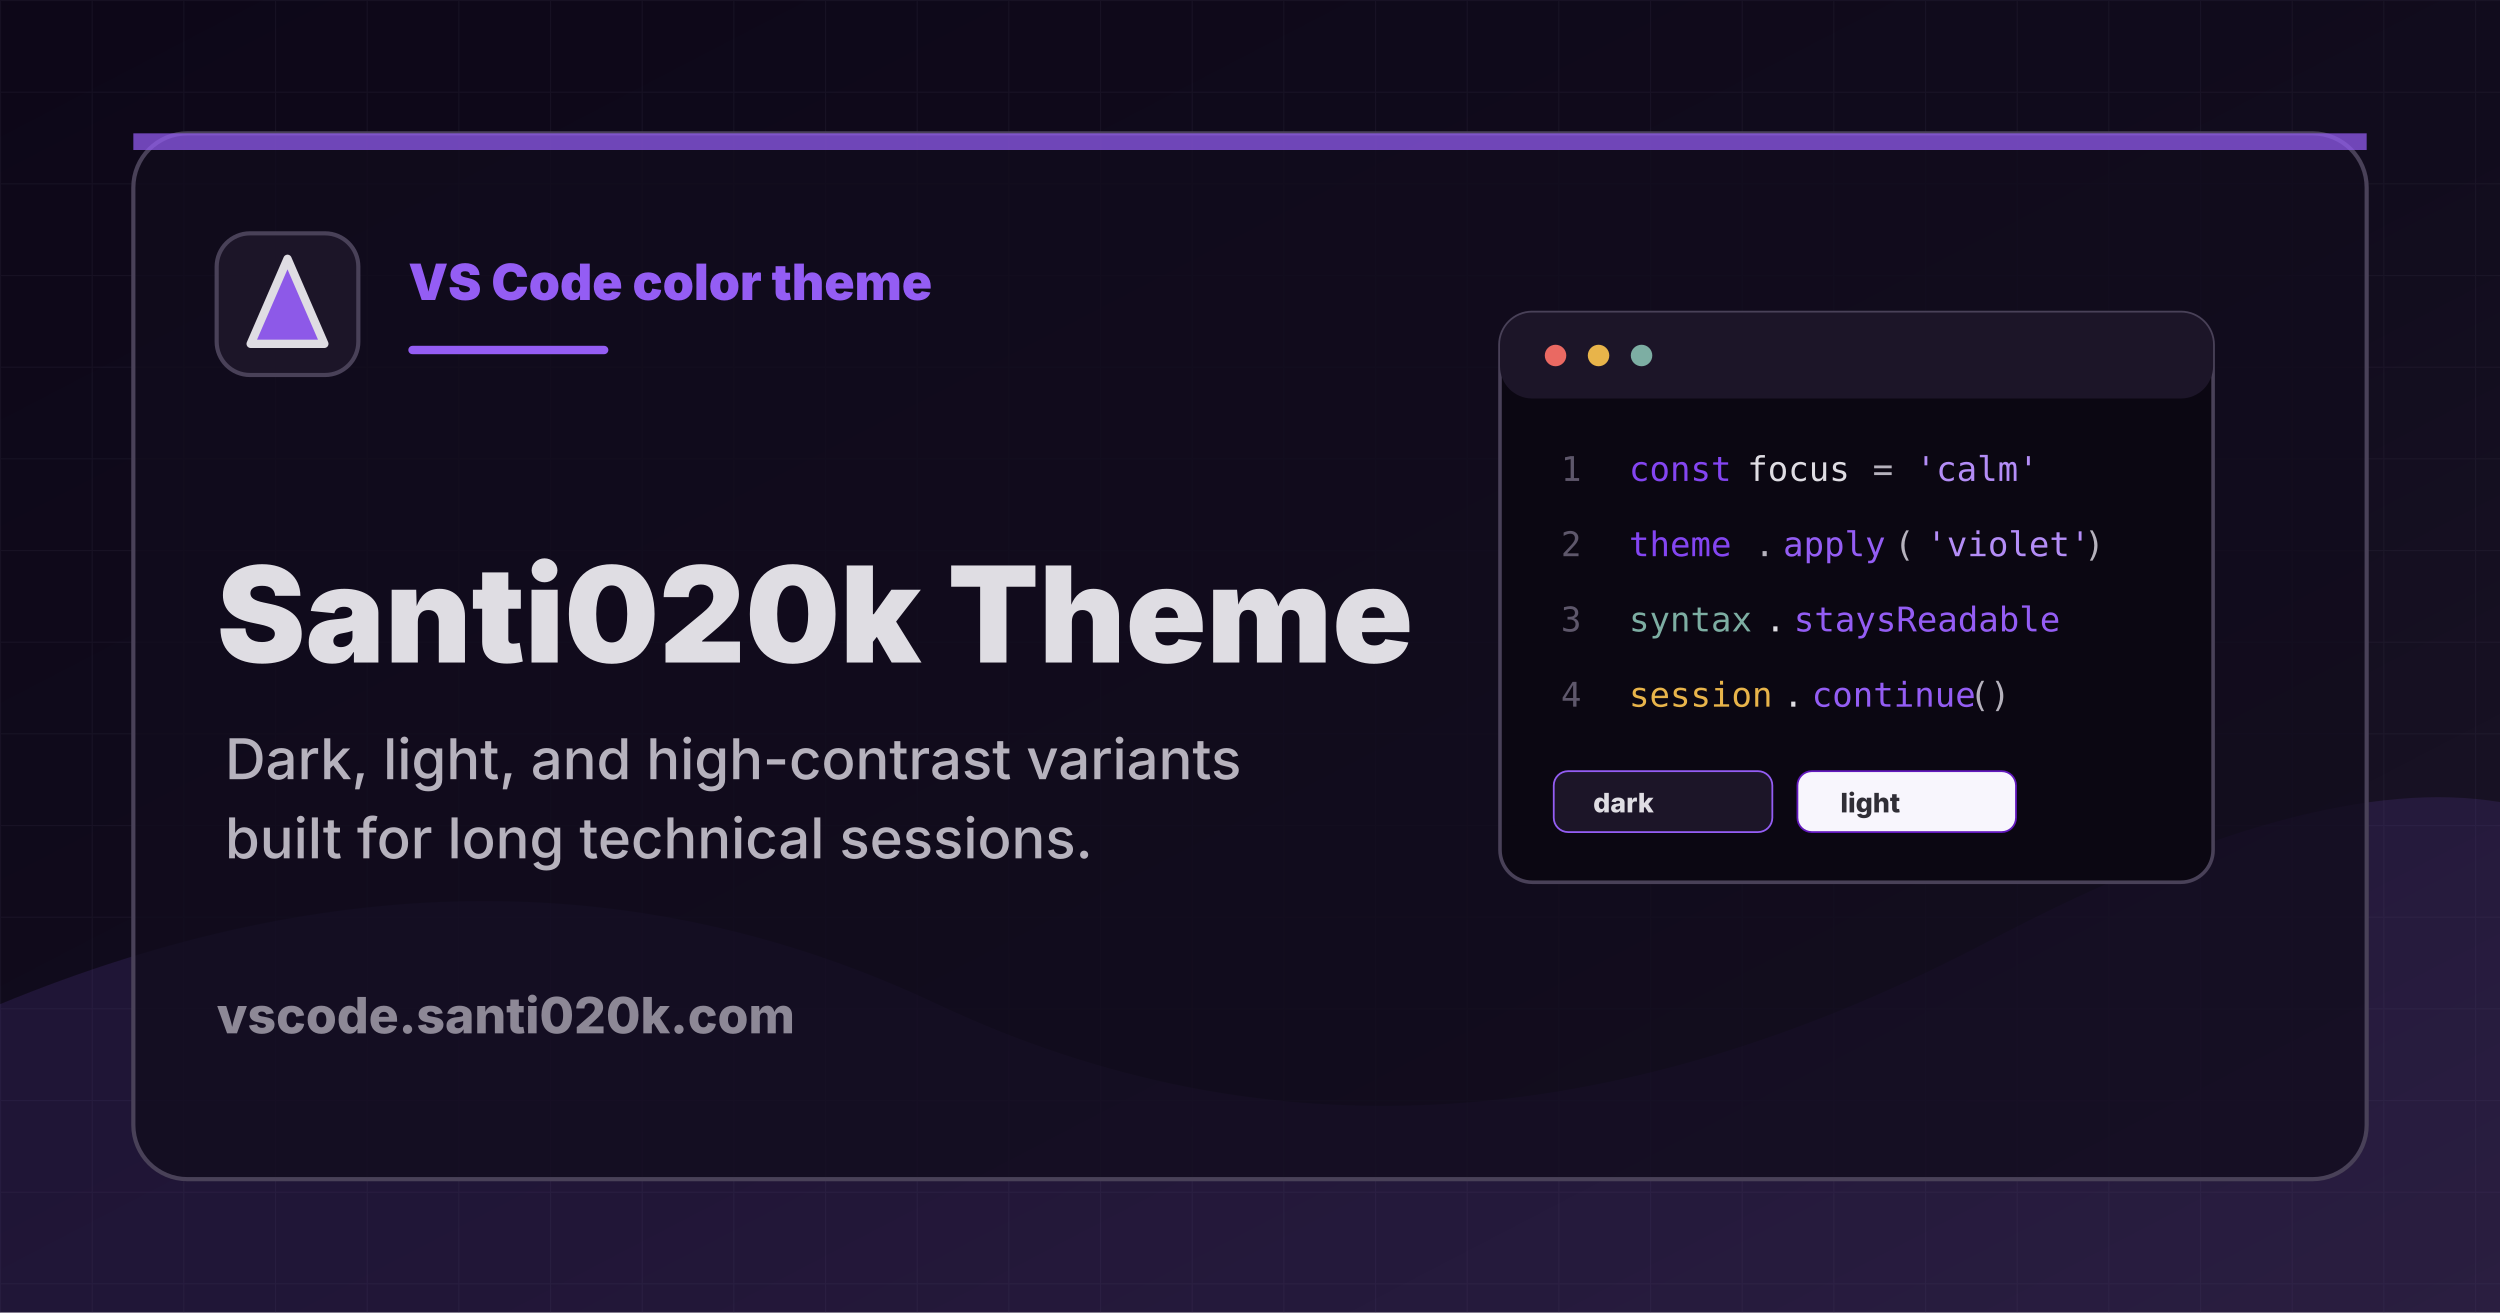
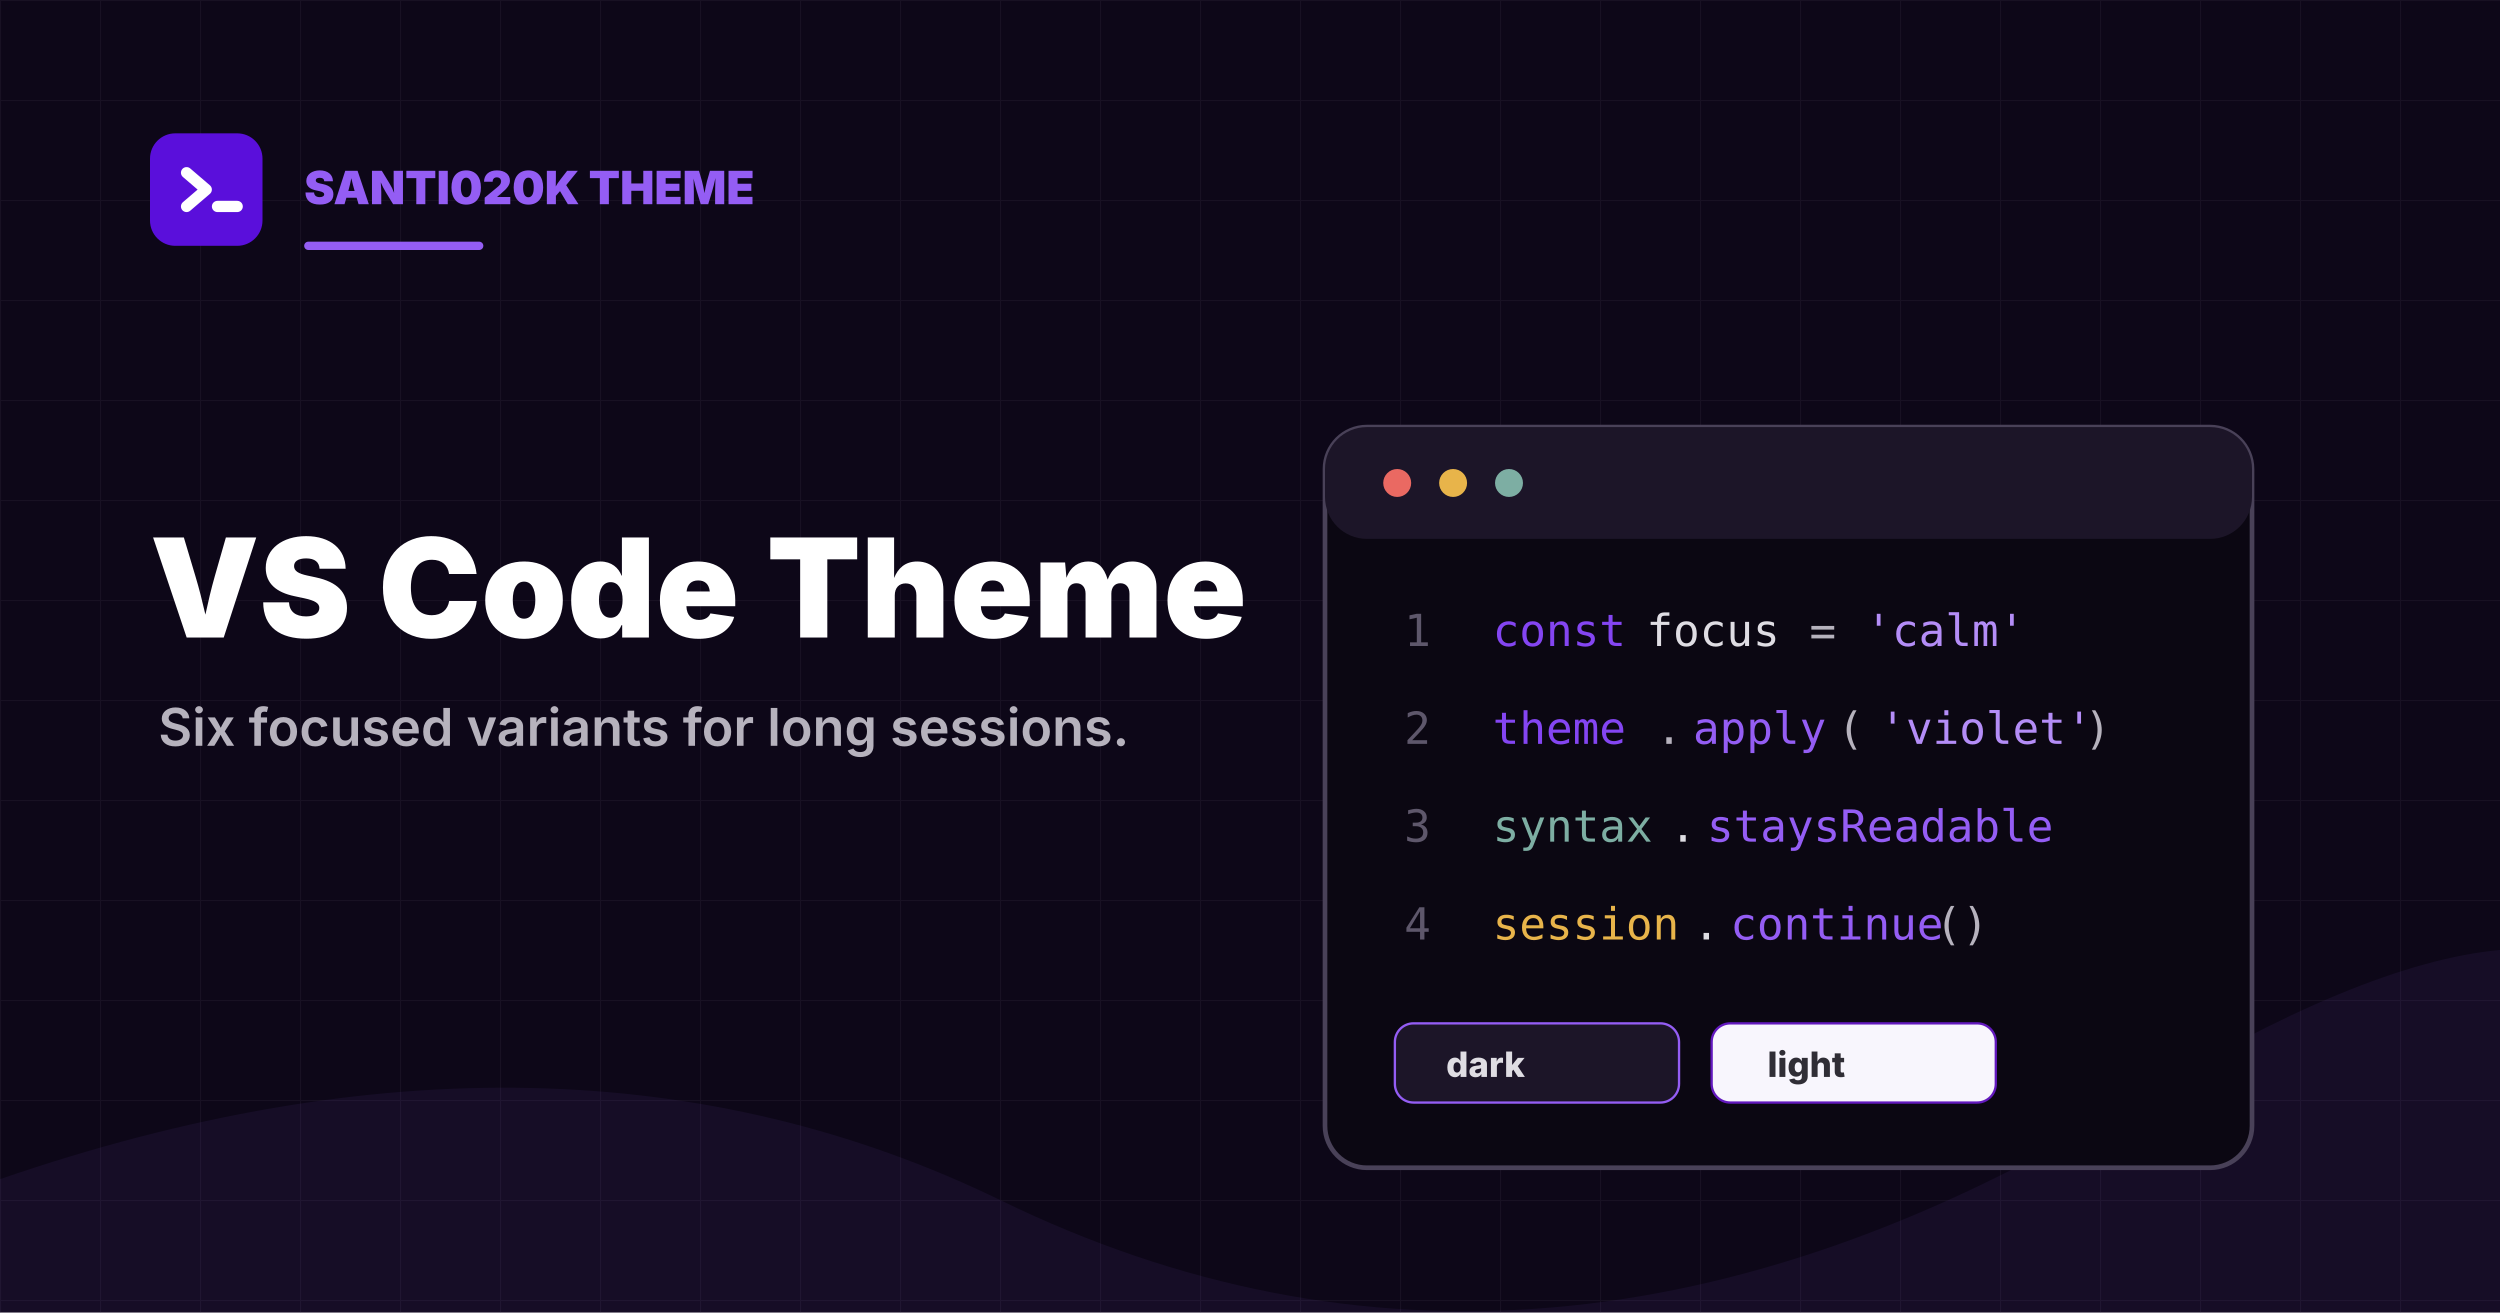
- <svg xmlns="http://www.w3.org/2000/svg" viewBox="0 0 1200 630" role="img" aria-label="Santi020k Theme social card">
+ <svg xmlns="http://www.w3.org/2000/svg" viewBox="0 0 1200 630" role="img" aria-label="VS Code Theme social card">
  <defs>
-     <linearGradient id="bg" x1="0" x2="1" y1="0" y2="1">
-       <stop offset="0" stop-color="#0d0718" />
-       <stop offset="0.54" stop-color="#110c1d" />
-       <stop offset="1" stop-color="#1c1528" />
-     </linearGradient>
-     <pattern id="grid" width="44" height="44" patternUnits="userSpaceOnUse">
-       <path d="M44 0H0v44" fill="none" stroke="#494158" stroke-opacity="0.3" />
+     <radialGradient id="glow" cx="0" cy="0" r="1" gradientTransform="translate(1030 60) rotate(130) scale(650)">
+       <stop stop-color="#945df4" stop-opacity="0.3" />
+       <stop offset="1" stop-color="#0d0718" stop-opacity="0" />
+     </radialGradient>
+     <pattern id="grid" width="48" height="48" patternUnits="userSpaceOnUse">
+       <path d="M48 0H0v48" fill="none" stroke="#494158" stroke-opacity="0.18" />
    </pattern>
  </defs>
-   <rect width="1200" height="630" fill="url(#bg)" />
-   <rect width="1200" height="630" fill="url(#grid)" opacity="0.52" />
-   <path d="M0 482c160-66 310-66 450 0 157 74 326 64 506-31 103-54 184-76 244-66v245H0Z" fill="#945df4" opacity="0.12" />
-   <rect x="64" y="64" width="1072" height="502" rx="26" fill="#110c1d" fill-opacity="0.78" stroke="#494158" stroke-width="2" />
-   <path d="M64 64h1072v8H64Z" fill="#945df4" opacity="0.72" />
-   <g transform="translate(104 112)">
-     <rect width="68" height="68" rx="16" fill="#1c1528" stroke="#494158" stroke-width="2" />
-     <path d="M34 12.24 51.68 53.04 16.32 53.04Z" fill="#945df4" opacity="0.94" />
-     <path d="M34 12.24 16.32 53.04M34 12.24l17.68 40.8M16.32 53.04h35.36" fill="none" stroke="#dfdde3" stroke-linecap="round" stroke-linejoin="round" stroke-width="4" />
+   <rect width="1200" height="630" fill="#0d0718" />
+   <rect width="1200" height="630" fill="url(#glow)" />
+   <rect width="1200" height="630" fill="url(#grid)" />
+   <path d="M0 566c180-62 340-58 480 10 172 84 353 69 542-46 75-46 134-70 178-74v174H0Z" fill="#945df4" opacity="0.07" />
+   <g transform="translate(72 64) scale(0.675)">
+     <rect width="80" height="80" rx="18" fill="#5a0fdb" />
+     <path d="M26 28 L40 40 L26 52" fill="none" stroke="#ffffff" stroke-width="8" stroke-linecap="round" stroke-linejoin="round" />
+     <line x1="48" y1="52" x2="62" y2="52" stroke="#ffffff" stroke-width="8" stroke-linecap="round" />
  </g>
-   <text x="196" y="144" fill="#945df4" font-family="Inter, Arial, sans-serif" font-size="24" font-weight="850" letter-spacing="0">VS Code color theme</text>
-   <rect x="196" y="166" width="96" height="4" rx="2" fill="#945df4" />
-   <text x="104" y="318" fill="#dfdde3" font-family="Inter, Arial, sans-serif" font-size="64" font-weight="850" letter-spacing="0">Santi020k Theme</text>
-   <text x="108" y="374" fill="#b6b2bd" font-family="Inter, Arial, sans-serif" font-size="27" font-weight="550" letter-spacing="0">
-     <tspan x="108" dy="0">Dark, light, and high-contrast variants</tspan>
-     <tspan x="108" dy="38">built for long technical sessions.</tspan>
+   <text x="146" y="98" fill="#945df4" font-family="Inter, Arial, sans-serif" font-size="22" font-weight="850">SANTI020K THEME</text>
+   <rect x="146" y="116" width="86" height="4" rx="2" fill="#945df4" />
+   <text x="72" y="306" fill="#ffffff" font-family="Inter, Arial, sans-serif" font-size="66" font-weight="850">VS Code Theme</text>
+   <text x="76" y="358" fill="#b6b2bd" font-family="Inter, Arial, sans-serif" font-size="25" font-weight="600">
+     <tspan x="76" dy="0">Six focused variants for long sessions.</tspan>
  </text>
-   <text x="104" y="496" fill="#8d8896" font-family="Inter, Arial, sans-serif" font-size="24" font-weight="800" letter-spacing="0">vscode.santi020k.com</text>
-   <g transform="translate(720 150) scale(0.86)">
-     <rect width="398" height="318" rx="18" fill="#0b0712" stroke="#494158" stroke-width="2" />
-     <rect width="398" height="48" rx="18" fill="#1c1528" />
-     <circle cx="31" cy="24" r="6" fill="#ea6962" />
-     <circle cx="55" cy="24" r="6" fill="#e8b44a" />
-     <circle cx="79" cy="24" r="6" fill="#7daea3" />
-     <g font-family="SFMono-Regular, Consolas, monospace" font-size="19">
-       <text x="34" y="94" fill="#5e576b">1</text>
-       <text x="72" y="94" fill="#8445f2">const</text>
-       <text x="138" y="94" fill="#dfdde3">focus</text>
-       <text x="208" y="94" fill="#b6b2bd">=</text>
-       <text x="232" y="94" fill="#b48df7">'calm'</text>
-       <text x="34" y="136" fill="#5e576b">2</text>
-       <text x="72" y="136" fill="#8445f2">theme</text>
-       <text x="142" y="136" fill="#b6b2bd">.</text>
-       <text x="158" y="136" fill="#945df4">apply</text>
-       <text x="220" y="136" fill="#b6b2bd">(</text>
-       <text x="238" y="136" fill="#b48df7">'violet'</text>
-       <text x="326" y="136" fill="#b6b2bd">)</text>
-       <text x="34" y="178" fill="#5e576b">3</text>
-       <text x="72" y="178" fill="#7daea3">syntax</text>
-       <text x="148" y="178" fill="#dfdde3">.</text>
-       <text x="164" y="178" fill="#945df4">staysReadable</text>
-       <text x="34" y="220" fill="#5e576b">4</text>
-       <text x="72" y="220" fill="#e8b44a">session</text>
-       <text x="158" y="220" fill="#dfdde3">.</text>
-       <text x="174" y="220" fill="#945df4">continue</text>
-       <text x="262" y="220" fill="#b6b2bd">()</text>
+   <g transform="translate(-300 10) scale(1.3)">
+     <g transform="translate(720 150) scale(0.86)">
+       <rect width="398" height="318" rx="18" fill="#0b0712" stroke="#494158" stroke-width="2" />
+       <rect width="398" height="48" rx="18" fill="#1c1528" />
+       <circle cx="31" cy="24" r="6" fill="#ea6962" />
+       <circle cx="55" cy="24" r="6" fill="#e8b44a" />
+       <circle cx="79" cy="24" r="6" fill="#7daea3" />
+       <g font-family="SFMono-Regular, Consolas, monospace" font-size="19">
+         <text x="34" y="94" fill="#5e576b">1</text>
+         <text x="72" y="94" fill="#8445f2">const</text>
+         <text x="138" y="94" fill="#dfdde3">focus</text>
+         <text x="208" y="94" fill="#b6b2bd">=</text>
+         <text x="232" y="94" fill="#b48df7">'calm'</text>
+         <text x="34" y="136" fill="#5e576b">2</text>
+         <text x="72" y="136" fill="#8445f2">theme</text>
+         <text x="142" y="136" fill="#b6b2bd">.</text>
+         <text x="158" y="136" fill="#945df4">apply</text>
+         <text x="220" y="136" fill="#b6b2bd">(</text>
+         <text x="238" y="136" fill="#b48df7">'violet'</text>
+         <text x="326" y="136" fill="#b6b2bd">)</text>
+         <text x="34" y="178" fill="#5e576b">3</text>
+         <text x="72" y="178" fill="#7daea3">syntax</text>
+         <text x="148" y="178" fill="#dfdde3">.</text>
+         <text x="164" y="178" fill="#945df4">staysReadable</text>
+         <text x="34" y="220" fill="#5e576b">4</text>
+         <text x="72" y="220" fill="#e8b44a">session</text>
+         <text x="158" y="220" fill="#dfdde3">.</text>
+         <text x="174" y="220" fill="#945df4">continue</text>
+         <text x="262" y="220" fill="#b6b2bd">()</text>
+       </g>
+       <rect x="30" y="256" width="122" height="34" rx="8" fill="#1c1528" stroke="#945df4" />
+       <text x="52" y="279" fill="#dfdde3" font-family="Inter, Arial, sans-serif" font-size="15" font-weight="800">dark</text>
+       <rect x="166" y="256" width="122" height="34" rx="8" fill="#f8f6fd" stroke="#6319be" />
+       <text x="190" y="279" fill="#302e36" font-family="Inter, Arial, sans-serif" font-size="15" font-weight="800">light</text>
    </g>
-     <rect x="30" y="256" width="122" height="34" rx="8" fill="#1c1528" stroke="#945df4" />
-     <text x="52" y="279" fill="#dfdde3" font-family="Inter, Arial, sans-serif" font-size="15" font-weight="800">dark</text>
-     <rect x="166" y="256" width="122" height="34" rx="8" fill="#f8f6fd" stroke="#6319be" />
-     <text x="190" y="279" fill="#302e36" font-family="Inter, Arial, sans-serif" font-size="15" font-weight="800">light</text>
  </g>
</svg>
